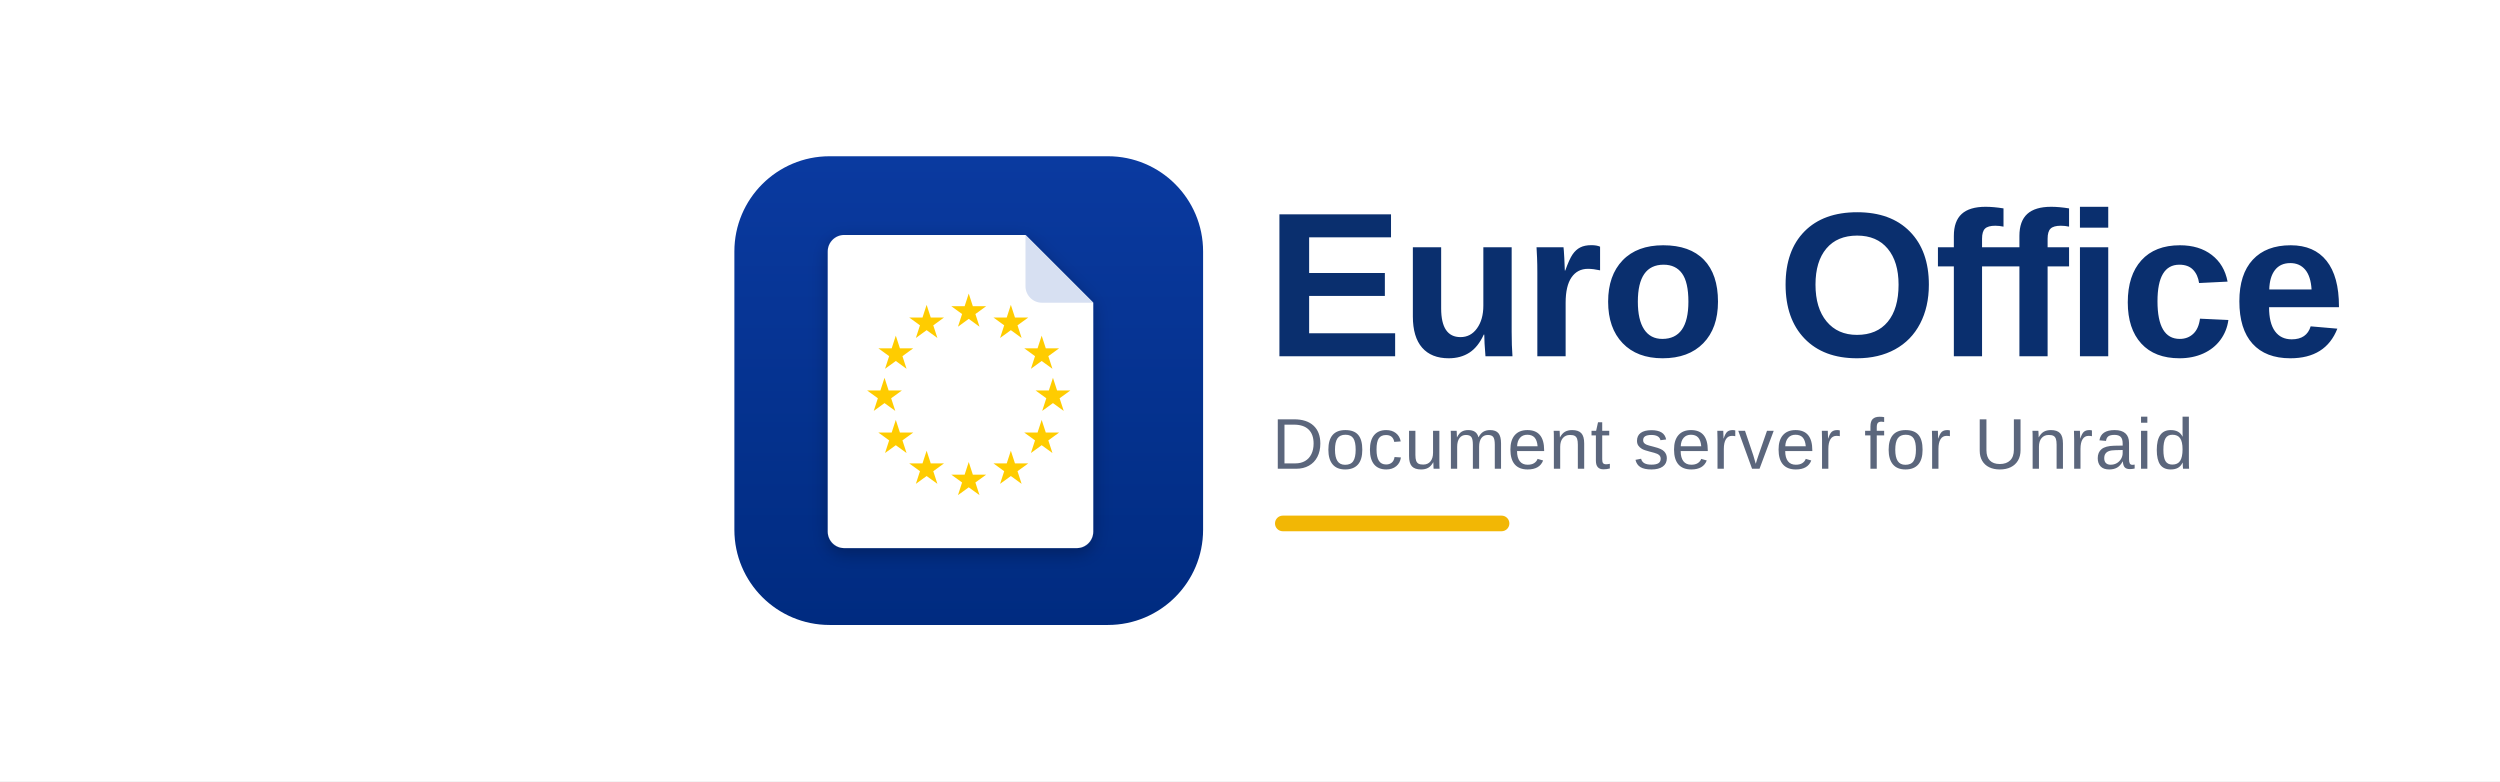
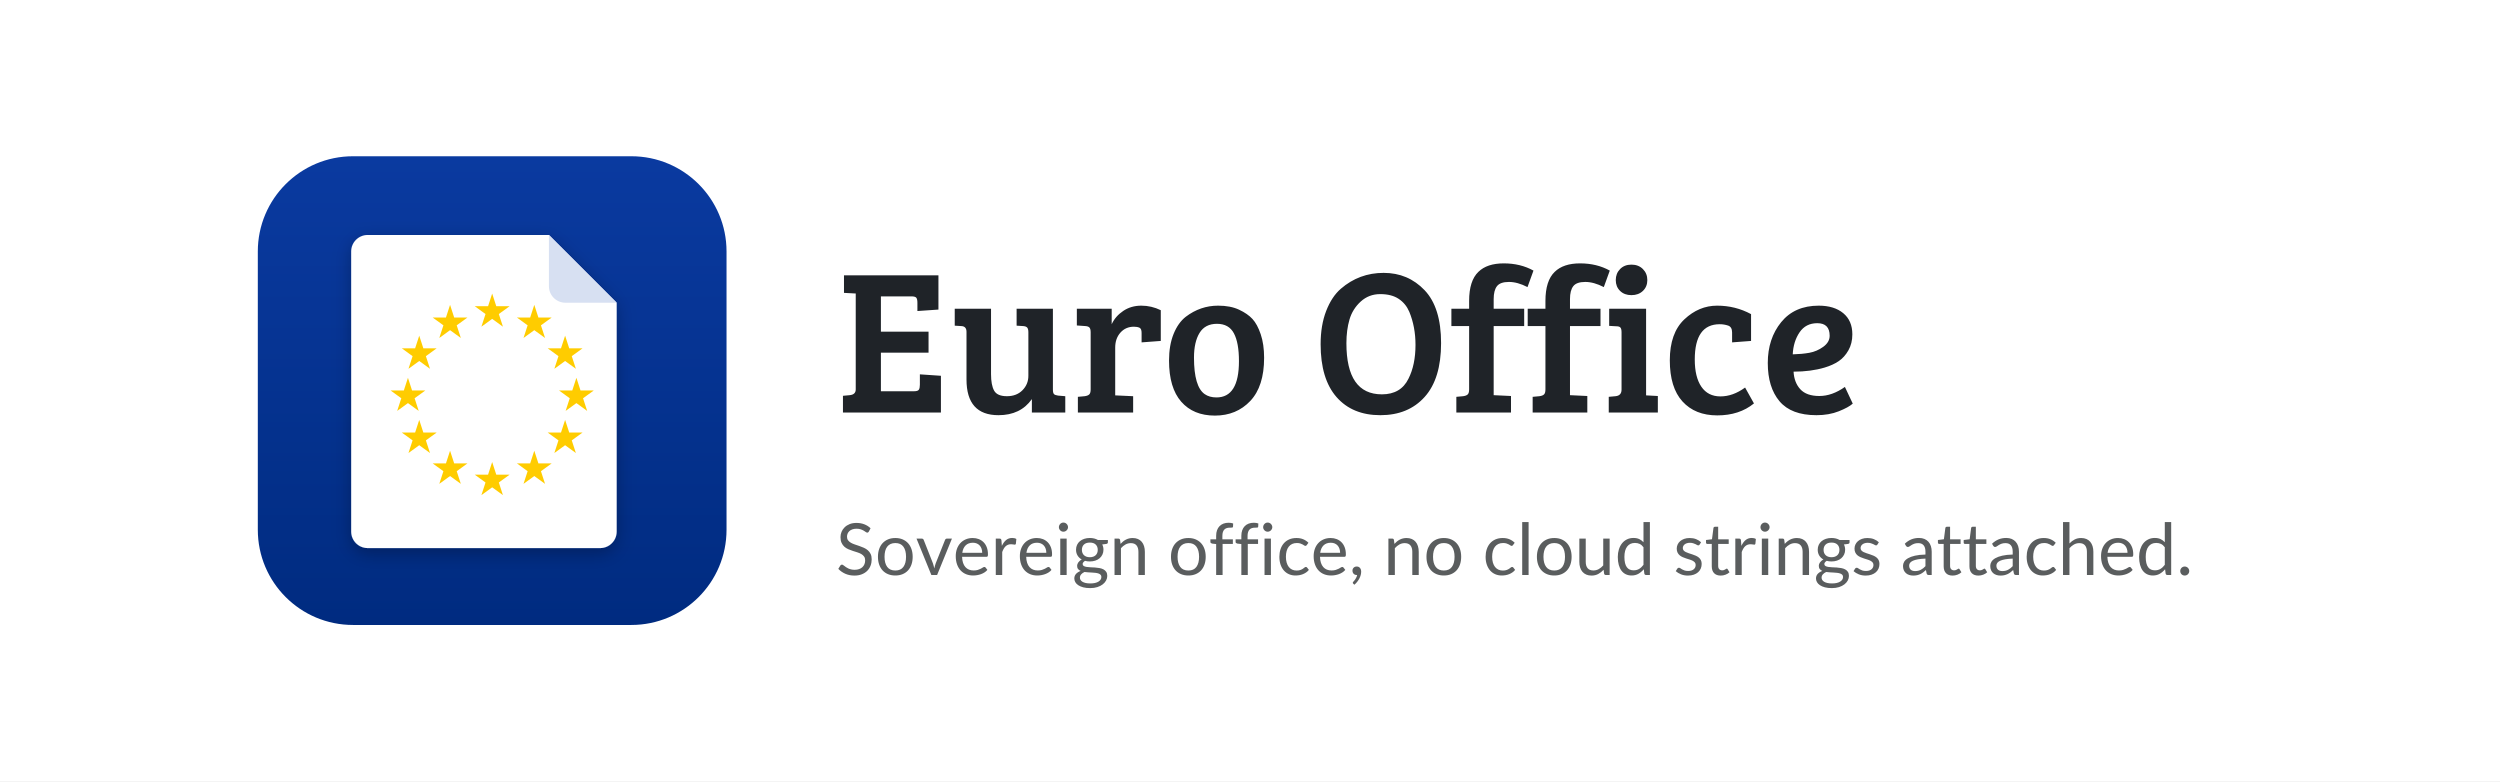
- <svg xmlns="http://www.w3.org/2000/svg" width="1600" height="500" viewBox="0 0 1600 500" role="img" aria-label="Euro Office for Unraid">
-   <defs>
-     <linearGradient id="tile2" x1="0" y1="0" x2="0" y2="1">
-       <stop offset="0" stop-color="#0a3aa0" />
-       <stop offset="1" stop-color="#002b80" />
-     </linearGradient>
-     <filter id="sh2" x="-20%" y="-20%" width="140%" height="140%">
-       <feDropShadow dx="0" dy="6" stdDeviation="10" flood-color="#000000" flood-opacity="0.28" />
-     </filter>
-   </defs>
+ <svg xmlns="http://www.w3.org/2000/svg" viewBox="0 0 1600 500" width="1600" height="500" role="img" aria-label="Euro Office">
  <rect width="1600" height="500" fill="#ffffff" />
-   <g transform="translate(470,100) scale(0.5859)">
-     <rect x="0" y="0" width="512" height="512" rx="104" fill="url(#tile2)" />
-     <g filter="url(#sh2)">
+   <g transform="translate(165,100) scale(0.5859)">
+     <defs>
+       <linearGradient id="euro-office-tile" x1="0" y1="0" x2="0" y2="1">
+         <stop offset="0" stop-color="#0a3aa0" />
+         <stop offset="1" stop-color="#002b80" />
+       </linearGradient>
+       <filter id="euro-office-sh" x="-20%" y="-20%" width="140%" height="140%">
+         <feDropShadow dx="0" dy="6" stdDeviation="10" flood-color="#000000" flood-opacity="0.28" />
+       </filter>
+     </defs>
+     <rect x="0" y="0" width="512" height="512" rx="104" fill="url(#euro-office-tile)" />
+     <g filter="url(#euro-office-sh)">
      <path d="M120 86 h198 l74 74 v250 a18 18 0 0 1 -18 18 H120 a18 18 0 0 1 -18 -18 V104 a18 18 0 0 1 18 -18 z" fill="#ffffff" />
      <path d="M318 86 l74 74 h-56 a18 18 0 0 1 -18 -18 z" fill="#d7e0f2" />
    </g>
    <g>
      <path d="M256.00,150.00L260.49,163.82L275.02,163.82L263.27,172.36L267.76,186.18L256.00,177.64L244.24,186.18L248.73,172.36L236.98,163.82L251.51,163.82Z" fill="#FFCC00" />
      <path d="M302.00,162.33L306.49,176.14L321.02,176.15L309.27,184.69L313.76,198.51L302.00,189.97L290.24,198.51L294.73,184.69L282.98,176.15L297.51,176.14Z" fill="#FFCC00" />
      <path d="M335.67,196.00L340.17,209.82L354.70,209.82L342.94,218.36L347.43,232.18L335.67,223.64L323.92,232.18L328.41,218.36L316.65,209.82L331.18,209.82Z" fill="#FFCC00" />
      <path d="M348.00,242.00L352.49,255.82L367.02,255.82L355.27,264.36L359.76,278.18L348.00,269.64L336.24,278.18L340.73,264.36L328.98,255.82L343.51,255.82Z" fill="#FFCC00" />
      <path d="M335.67,288.00L340.17,301.82L354.70,301.82L342.94,310.36L347.43,324.18L335.67,315.64L323.92,324.18L328.41,310.36L316.65,301.82L331.18,301.82Z" fill="#FFCC00" />
      <path d="M302.00,321.67L306.49,335.49L321.02,335.49L309.27,344.04L313.76,357.85L302.00,349.31L290.24,357.85L294.73,344.04L282.98,335.49L297.51,335.49Z" fill="#FFCC00" />
      <path d="M256.00,334.00L260.49,347.82L275.02,347.82L263.27,356.36L267.76,370.18L256.00,361.64L244.24,370.18L248.73,356.36L236.98,347.82L251.51,347.82Z" fill="#FFCC00" />
      <path d="M210.00,321.67L214.49,335.49L229.02,335.49L217.27,344.04L221.76,357.85L210.00,349.31L198.24,357.85L202.73,344.04L190.98,335.49L205.51,335.49Z" fill="#FFCC00" />
      <path d="M176.33,288.00L180.82,301.82L195.35,301.82L183.59,310.36L188.08,324.18L176.33,315.64L164.57,324.18L169.06,310.36L157.30,301.82L171.83,301.82Z" fill="#FFCC00" />
      <path d="M164.00,242.00L168.49,255.82L183.02,255.82L171.27,264.36L175.76,278.18L164.00,269.64L152.24,278.18L156.73,264.36L144.98,255.82L159.51,255.82Z" fill="#FFCC00" />
      <path d="M176.33,196.00L180.82,209.82L195.35,209.82L183.59,218.36L188.08,232.18L176.33,223.64L164.57,232.18L169.06,218.36L157.30,209.82L171.83,209.82Z" fill="#FFCC00" />
      <path d="M210.00,162.33L214.49,176.14L229.02,176.15L217.27,184.69L221.76,198.51L210.00,189.97L198.24,198.51L202.73,184.69L190.98,176.15L205.51,176.14Z" fill="#FFCC00" />
    </g>
  </g>
-   <text x="810" y="228" font-family="Arial, Helvetica, sans-serif" font-size="132" font-weight="800" fill="#0a2f6e" letter-spacing="-2">Euro Office</text>
-   <text x="814" y="300" font-family="Arial, Helvetica, sans-serif" font-size="46" font-weight="500" fill="#5b667c" letter-spacing="1">Document server for Unraid</text>
-   <rect x="816" y="330" width="150" height="10" rx="5" fill="#f2b705" />
+   <path d="M602.19 240.50L602.19 264L539.49 264L539.49 253.31L543.84 252.91Q547.67 252.52 547.67 249.22L547.67 187.84L540.15 187.44L540.15 176.22L600.60 176.22L600.60 198.13L587.14 199.06L587.14 193.78Q587.14 191.53 586.48 190.61Q585.82 189.68 583.31 189.68L563.78 189.68L563.78 212.26L594.27 212.26L594.27 225.72L563.78 225.72L563.78 250.40L585.03 250.40Q587.40 250.40 588.06 249.41Q588.72 248.42 588.72 246.18L588.72 239.58L602.19 240.50M677.16 253.18L681.78 253.57L681.78 264L660.40 264L660.40 255.42Q653.14 265.72 639.02 265.72Q618.56 265.72 618.56 242.88L618.56 212.39Q618.56 208.82 615.26 208.69L611.03 208.43L611.03 197.60L634.26 197.60L634.26 239.45Q634.26 246.44 636.24 250.01Q638.22 253.57 644.43 253.57Q650.63 253.57 654.39 249.74Q658.16 245.92 658.16 240.50L658.16 212.65Q658.16 210.54 657.43 209.68Q656.70 208.82 654.86 208.69L650.63 208.43L650.63 197.60L673.86 197.60L673.86 249.35Q673.86 251.46 674.52 252.19Q675.18 252.91 677.16 253.18M698.02 249.22L698.02 212.65Q698.02 210.54 697.29 209.68Q696.57 208.82 694.72 208.69L689.18 208.30L689.18 197.60L711.48 197.60L711.48 207.50Q713.86 202.36 718.88 198.99Q723.89 195.62 730.43 195.62Q736.96 195.62 742.90 198.53L742.90 218.20L730.62 219.12L730.62 213.05Q730.62 210.41 729.30 209.75Q727.85 209.09 725.74 209.09Q720.46 209.09 717.09 212.85Q713.73 216.61 713.73 222.42L713.73 253.04L725.21 253.57L725.21 264L689.84 264L689.84 253.97L694.19 253.57Q696.17 253.31 697.10 252.45Q698.02 251.59 698.02 249.22M778.54 254.36Q792.93 254.36 792.93 231.13Q792.93 219.38 789.69 213.31Q786.46 207.24 778.87 207.24Q771.28 207.24 767.72 213.05Q764.15 218.86 764.15 228.89Q764.15 247.50 771.02 252.25Q774.05 254.36 778.54 254.36M748.18 230.74Q748.18 220.97 751.08 213.77Q753.99 206.58 758.87 202.75Q768.24 195.62 779.60 195.62Q787.52 195.62 792.99 198.20Q798.47 200.77 801.57 204.14Q804.68 207.50 806.85 213.91Q809.03 220.31 809.03 229.02Q809.03 247.24 800.19 256.61Q791.34 265.98 777.55 265.98Q763.76 265.98 755.97 257.07Q748.18 248.16 748.18 230.74M885.53 174.64Q901.17 174.64 911.73 185.72Q922.29 196.81 922.29 219.58Q922.29 242.35 911.79 254.03Q901.30 265.72 883.41 265.72Q865.53 265.72 855.36 254.10Q845.20 242.48 845.20 220.31Q845.20 208.16 848.76 198.99Q852.33 189.82 858.14 184.80Q869.88 174.64 885.53 174.64M861.70 219.65Q861.70 252.38 884.40 252.38Q896.55 252.38 901.43 242.35Q905.92 233.51 905.92 220.70Q905.92 209.22 901.96 199.58Q899.72 194.30 895.16 191.27Q890.61 188.23 883.35 188.23Q876.09 188.23 870.87 192.98Q865.66 197.74 863.68 204.47Q861.70 211.20 861.70 219.65M940.24 249.22L940.24 208.69L928.89 208.69L928.89 197.60L940.24 197.60L940.24 192.59Q940.24 179.65 946.18 173.98Q951.72 168.56 962.42 168.56Q973.11 168.56 981.42 173.18L977.60 183.74Q971.26 180.44 965.72 180.44Q960.17 180.44 958.06 183.15Q955.95 185.86 955.95 191.40L955.95 197.60L975.48 197.60L975.48 208.69L955.95 208.69L955.95 252.91L967.04 253.44L967.04 264L932.06 264L932.06 253.97L936.41 253.57Q938.39 253.31 939.32 252.45Q940.24 251.59 940.24 249.22M989.08 249.22L989.08 208.69L977.73 208.69L977.73 197.60L989.08 197.60L989.08 192.59Q989.08 179.65 995.02 173.98Q1000.56 168.56 1011.26 168.56Q1021.95 168.56 1030.26 173.18L1026.44 183.74Q1020.10 180.44 1014.56 180.44Q1009.01 180.44 1006.90 183.15Q1004.79 185.86 1004.79 191.40L1004.79 197.60L1024.32 197.60L1024.32 208.69L1004.79 208.69L1004.79 252.91L1015.88 253.44L1015.88 264L980.90 264L980.90 253.97L985.25 253.57Q987.23 253.31 988.16 252.45Q989.08 251.59 989.08 249.22M1029.87 197.60L1053.50 197.60L1053.50 253.04L1061.02 253.44L1061.02 264L1029.60 264L1029.60 253.97L1033.96 253.57Q1037.79 253.18 1037.79 249.35L1037.79 212.65Q1037.79 210.41 1037.06 209.62Q1036.34 208.82 1034.49 208.82L1029.87 208.56L1029.87 197.60M1036.86 186.19Q1034.09 183.48 1034.09 179.26Q1034.09 175.03 1036.86 172.19Q1039.64 169.36 1044.12 169.36Q1048.61 169.36 1051.45 172.19Q1054.29 175.03 1054.29 179.26Q1054.29 183.48 1051.45 186.19Q1048.61 188.89 1044.12 188.89Q1039.64 188.89 1036.86 186.19M1084.65 230.08Q1084.65 241.30 1088.87 247.50Q1093.10 253.70 1101.08 253.70Q1109.07 253.70 1116.86 248.03L1122.53 258.19Q1113.16 265.85 1099.04 265.85Q1084.91 265.85 1076.79 256.94Q1068.68 248.03 1068.68 230.60Q1068.68 213.18 1077.98 204.40Q1087.29 195.62 1098.97 195.62Q1110.65 195.62 1120.68 201.04L1120.68 218.20L1108.54 219.12L1108.54 212.78Q1108.54 209.22 1105.97 208.36Q1103.39 207.50 1100.62 207.50Q1084.65 207.50 1084.65 230.08M1163.98 195.62Q1173.88 195.62 1179.69 200.44Q1185.50 205.26 1185.50 213.97Q1185.50 219.78 1182.99 224.20Q1180.48 228.62 1176.78 231.13Q1173.09 233.64 1167.81 235.22Q1158.96 237.86 1147.88 237.86Q1148.27 244.86 1152.23 249.15Q1156.19 253.44 1164.38 253.44Q1172.56 253.44 1180.74 247.63L1185.76 258.32Q1183.12 260.70 1176.85 263.21Q1170.58 265.72 1162.53 265.72Q1146.42 265.72 1138.90 256.81Q1131.38 247.90 1131.38 232.32Q1131.38 216.74 1139.96 206.18Q1148.54 195.62 1163.98 195.62M1157.97 225.79Q1162.79 224.93 1166.88 221.96Q1170.98 218.99 1170.98 214.90Q1170.98 206.84 1163.06 206.84Q1155.66 206.84 1151.70 212.72Q1147.74 218.59 1147.35 226.78Q1153.16 226.64 1157.97 225.79" fill="#1f2328" />
+   <path d="M557.15 338.08L556.07 340.19Q555.86 340.54 555.62 340.71Q555.38 340.88 555.03 340.88Q554.64 340.88 554.11 340.49Q553.58 340.10 552.79 339.63Q552 339.16 550.88 338.77Q549.77 338.38 548.18 338.38Q546.68 338.38 545.55 338.78Q544.41 339.18 543.64 339.87Q542.87 340.56 542.48 341.49Q542.08 342.42 542.08 343.50Q542.08 344.88 542.76 345.79Q543.44 346.70 544.56 347.35Q545.67 347.99 547.09 348.46Q548.50 348.93 549.98 349.44Q551.47 349.94 552.88 350.58Q554.30 351.21 555.41 352.18Q556.53 353.14 557.21 354.55Q557.88 355.95 557.88 358Q557.88 360.16 557.15 362.05Q556.41 363.95 555 365.36Q553.58 366.76 551.53 367.56Q549.47 368.37 546.85 368.37Q543.63 368.37 541 367.21Q538.38 366.05 536.52 364.07L537.81 361.95Q537.99 361.70 538.25 361.53Q538.52 361.35 538.84 361.35Q539.14 361.35 539.52 361.59Q539.90 361.84 540.38 362.20Q540.87 362.57 541.49 363.01Q542.11 363.45 542.90 363.81Q543.69 364.18 544.71 364.42Q545.72 364.67 546.98 364.67Q548.57 364.67 549.81 364.23Q551.05 363.79 551.92 363Q552.78 362.20 553.24 361.10Q553.70 360 553.70 358.64Q553.70 357.14 553.02 356.19Q552.34 355.24 551.24 354.59Q550.13 353.95 548.71 353.50Q547.28 353.05 545.81 352.58Q544.34 352.11 542.91 351.49Q541.49 350.87 540.38 349.88Q539.28 348.89 538.60 347.40Q537.92 345.92 537.92 343.74Q537.92 341.99 538.60 340.35Q539.28 338.72 540.58 337.46Q541.88 336.19 543.77 335.43Q545.67 334.67 548.13 334.67Q550.89 334.67 553.16 335.55Q555.42 336.42 557.15 338.08M573.02 344.33Q575.57 344.33 577.62 345.18Q579.67 346.04 581.12 347.60Q582.56 349.16 583.33 351.38Q584.11 353.60 584.11 356.34Q584.11 359.10 583.33 361.31Q582.56 363.51 581.12 365.08Q579.67 366.64 577.62 367.48Q575.57 368.32 573.02 368.32Q570.44 368.32 568.38 367.48Q566.33 366.64 564.88 365.08Q563.43 363.51 562.66 361.31Q561.89 359.10 561.89 356.34Q561.89 353.60 562.66 351.38Q563.43 349.16 564.88 347.60Q566.33 346.04 568.38 345.18Q570.44 344.33 573.02 344.33M573.02 365.13Q576.47 365.13 578.17 362.81Q579.87 360.50 579.87 356.36Q579.87 352.20 578.17 349.88Q576.47 347.55 573.02 347.55Q571.27 347.55 569.97 348.15Q568.67 348.75 567.81 349.88Q566.95 351 566.52 352.65Q566.10 354.29 566.10 356.36Q566.10 360.50 567.81 362.81Q569.52 365.13 573.02 365.13M606.05 344.70L609.24 344.70L599.75 368L596.07 368L586.57 344.70L589.90 344.70Q590.41 344.70 590.73 344.95Q591.05 345.21 591.17 345.55L597.08 360.55Q597.35 361.40 597.56 362.20Q597.77 363.01 597.95 363.81Q598.13 363.01 598.34 362.20Q598.55 361.40 598.85 360.55L604.83 345.55Q604.97 345.18 605.29 344.94Q605.61 344.70 606.05 344.70M615.87 353.81L628.61 353.81Q628.61 352.38 628.21 351.20Q627.81 350.01 627.03 349.15Q626.26 348.29 625.16 347.82Q624.06 347.35 622.65 347.35Q619.71 347.35 618 349.06Q616.28 350.77 615.87 353.81M630.77 363.24L631.92 364.73Q631.16 365.65 630.11 366.33Q629.05 367.01 627.84 367.45Q626.63 367.88 625.34 368.10Q624.06 368.32 622.79 368.32Q620.38 368.32 618.34 367.51Q616.31 366.69 614.82 365.11Q613.34 363.54 612.51 361.21Q611.68 358.89 611.68 355.88Q611.68 353.44 612.43 351.32Q613.18 349.21 614.58 347.66Q615.98 346.10 618.01 345.22Q620.03 344.33 622.56 344.33Q624.65 344.33 626.44 345.03Q628.22 345.74 629.52 347.06Q630.82 348.38 631.55 350.32Q632.29 352.27 632.29 354.75Q632.29 355.72 632.08 356.04Q631.88 356.36 631.30 356.36L615.73 356.36Q615.80 358.57 616.34 360.20Q616.88 361.84 617.85 362.93Q618.81 364.02 620.15 364.56Q621.48 365.10 623.14 365.10Q624.68 365.10 625.79 364.75Q626.91 364.39 627.71 363.98Q628.52 363.56 629.06 363.20Q629.60 362.85 629.99 362.85Q630.50 362.85 630.77 363.24M640.92 345.83L641.19 349.37Q642.30 346.98 643.91 345.63Q645.51 344.29 647.84 344.29Q648.57 344.29 649.25 344.45Q649.93 344.61 650.46 344.95L650.16 348.01Q650.02 348.59 649.47 348.59Q649.15 348.59 648.53 348.45Q647.91 348.31 647.13 348.31Q646.02 348.31 645.16 348.63Q644.30 348.96 643.62 349.59Q642.94 350.22 642.40 351.15Q641.86 352.08 641.42 353.28L641.42 368L637.30 368L637.30 344.70L639.65 344.70Q640.32 344.70 640.57 344.95Q640.82 345.21 640.92 345.83M656.90 353.81L669.64 353.81Q669.64 352.38 669.24 351.20Q668.84 350.01 668.07 349.15Q667.30 348.29 666.19 347.82Q665.09 347.35 663.69 347.35Q660.74 347.35 659.03 349.06Q657.31 350.77 656.90 353.81M671.80 363.24L672.95 364.73Q672.20 365.65 671.14 366.33Q670.08 367.01 668.87 367.45Q667.66 367.88 666.38 368.10Q665.09 368.32 663.82 368.32Q661.41 368.32 659.37 367.51Q657.34 366.69 655.85 365.11Q654.37 363.54 653.54 361.21Q652.71 358.89 652.71 355.88Q652.71 353.44 653.46 351.32Q654.21 349.21 655.61 347.66Q657.02 346.10 659.04 345.22Q661.06 344.33 663.59 344.33Q665.69 344.33 667.47 345.03Q669.25 345.74 670.55 347.06Q671.85 348.38 672.59 350.32Q673.32 352.27 673.32 354.75Q673.32 355.72 673.12 356.04Q672.91 356.36 672.33 356.36L656.76 356.36Q656.83 358.57 657.37 360.20Q657.91 361.84 658.88 362.93Q659.84 364.02 661.18 364.56Q662.51 365.10 664.17 365.10Q665.71 365.10 666.82 364.75Q667.94 364.39 668.75 363.98Q669.55 363.56 670.09 363.20Q670.63 362.85 671.02 362.85Q671.53 362.85 671.80 363.24M678.57 344.70L682.66 344.70L682.66 368L678.57 368L678.57 344.70M683.53 337.39Q683.53 337.99 683.29 338.50Q683.05 339.02 682.65 339.42Q682.25 339.82 681.71 340.06Q681.17 340.29 680.57 340.29Q679.97 340.29 679.45 340.06Q678.93 339.82 678.54 339.42Q678.15 339.02 677.92 338.50Q677.69 337.99 677.69 337.39Q677.69 336.79 677.92 336.25Q678.15 335.71 678.54 335.31Q678.93 334.90 679.45 334.67Q679.97 334.44 680.57 334.44Q681.17 334.44 681.71 334.67Q682.25 334.90 682.65 335.31Q683.05 335.71 683.29 336.25Q683.53 336.79 683.53 337.39M697.50 356.62Q698.74 356.62 699.68 356.27Q700.62 355.93 701.27 355.30Q701.91 354.68 702.23 353.82Q702.56 352.96 702.56 351.92Q702.56 349.78 701.26 348.52Q699.96 347.25 697.50 347.25Q695.01 347.25 693.71 348.52Q692.41 349.78 692.41 351.92Q692.41 352.96 692.75 353.82Q693.08 354.68 693.72 355.30Q694.37 355.93 695.31 356.27Q696.25 356.62 697.50 356.62M704.88 369.26Q704.88 368.41 704.39 367.88Q703.91 367.36 703.10 367.06Q702.28 366.76 701.20 366.63Q700.12 366.50 698.91 366.44Q697.70 366.37 696.46 366.30Q695.22 366.23 694.07 366.07Q692.78 366.67 691.96 367.57Q691.15 368.48 691.15 369.70Q691.15 370.48 691.55 371.16Q691.95 371.84 692.78 372.34Q693.61 372.83 694.86 373.12Q696.12 373.40 697.82 373.40Q699.47 373.40 700.78 373.11Q702.10 372.81 703 372.25Q703.91 371.70 704.39 370.94Q704.88 370.19 704.88 369.26M702.72 345.62L709.04 345.62L709.04 347.14Q709.04 347.90 708.08 348.11L705.43 348.45Q706.21 349.97 706.21 351.81Q706.21 353.51 705.56 354.90Q704.90 356.29 703.75 357.28Q702.60 358.27 700.99 358.80Q699.38 359.33 697.50 359.33Q695.86 359.33 694.41 358.94Q693.68 359.40 693.29 359.92Q692.89 360.43 692.89 360.96Q692.89 361.79 693.57 362.22Q694.25 362.64 695.36 362.82Q696.46 363.01 697.87 363.06Q699.29 363.10 700.77 363.20Q702.26 363.31 703.67 363.56Q705.09 363.81 706.19 364.39Q707.29 364.96 707.97 365.98Q708.65 366.99 708.65 368.60Q708.65 370.09 707.90 371.50Q707.16 372.90 705.75 373.99Q704.35 375.08 702.31 375.74Q700.28 376.39 697.73 376.39Q695.17 376.39 693.26 375.89Q691.35 375.38 690.09 374.53Q688.82 373.68 688.19 372.57Q687.56 371.45 687.56 370.23Q687.56 368.51 688.64 367.31Q689.72 366.11 691.61 365.40Q690.57 364.94 689.96 364.17Q689.35 363.40 689.35 362.09Q689.35 361.58 689.54 361.04Q689.72 360.50 690.10 359.96Q690.48 359.42 691.03 358.94Q691.58 358.45 692.32 358.09Q690.60 357.12 689.63 355.52Q688.66 353.92 688.66 351.81Q688.66 350.11 689.32 348.71Q689.97 347.32 691.15 346.35Q692.32 345.37 693.94 344.84Q695.56 344.31 697.50 344.31Q699.01 344.31 700.32 344.64Q701.63 344.98 702.72 345.62M716.84 345.55L717.16 348.08Q717.92 347.23 718.77 346.54Q719.62 345.85 720.58 345.36Q721.53 344.86 722.60 344.60Q723.67 344.33 724.91 344.33Q726.82 344.33 728.28 344.97Q729.74 345.60 730.72 346.76Q731.70 347.92 732.20 349.55Q732.71 351.19 732.71 353.17L732.71 368L728.59 368L728.59 353.17Q728.59 350.52 727.38 349.06Q726.18 347.60 723.72 347.60Q721.90 347.60 720.32 348.47Q718.75 349.35 717.41 350.84L717.41 368L713.30 368L713.30 344.70L715.76 344.70Q716.63 344.70 716.84 345.55M760.56 344.33Q763.11 344.33 765.16 345.18Q767.21 346.04 768.66 347.60Q770.11 349.16 770.88 351.38Q771.65 353.60 771.65 356.34Q771.65 359.10 770.88 361.31Q770.11 363.51 768.66 365.08Q767.21 366.64 765.16 367.48Q763.11 368.32 760.56 368.32Q757.98 368.32 755.93 367.48Q753.87 366.64 752.42 365.08Q750.97 363.51 750.20 361.31Q749.43 359.10 749.43 356.34Q749.43 353.60 750.20 351.38Q750.97 349.16 752.42 347.60Q753.87 346.04 755.93 345.18Q757.98 344.33 760.56 344.33M760.56 365.13Q764.01 365.13 765.71 362.81Q767.41 360.50 767.41 356.36Q767.41 352.20 765.71 349.88Q764.01 347.55 760.56 347.55Q758.81 347.55 757.51 348.15Q756.21 348.75 755.35 349.88Q754.49 351 754.06 352.65Q753.64 354.29 753.64 356.36Q753.64 360.50 755.35 362.81Q757.06 365.13 760.56 365.13M782.46 368L778.34 368L778.34 348.20L775.76 347.90Q775.28 347.78 774.97 347.54Q774.66 347.30 774.66 346.84L774.66 345.16L778.34 345.16L778.34 342.91Q778.34 340.91 778.90 339.35Q779.47 337.80 780.51 336.73Q781.56 335.66 783.03 335.11Q784.50 334.56 786.34 334.56Q787.91 334.56 789.22 335.02L789.13 337.06Q789.08 337.62 788.52 337.66Q787.95 337.71 787.01 337.71Q785.95 337.71 785.09 337.99Q784.23 338.26 783.61 338.88Q782.99 339.50 782.65 340.51Q782.32 341.53 782.32 343.02L782.32 345.16L789.03 345.16L789.03 348.13L782.46 348.13L782.46 368M798.58 368L794.46 368L794.46 348.20L791.89 347.90Q791.40 347.78 791.09 347.54Q790.78 347.30 790.78 346.84L790.78 345.16L794.46 345.16L794.46 342.91Q794.46 340.91 795.03 339.35Q795.59 337.80 796.64 336.73Q797.68 335.66 799.15 335.11Q800.63 334.56 802.47 334.56Q804.03 334.56 805.34 335.02L805.25 337.06Q805.20 337.62 804.64 337.66Q804.08 337.71 803.13 337.71Q802.08 337.71 801.21 337.99Q800.35 338.26 799.73 338.88Q799.11 339.50 798.78 340.51Q798.44 341.53 798.44 343.02L798.44 345.16L805.16 345.16L805.16 348.13L798.58 348.13L798.58 368M809.30 344.70L813.39 344.70L813.39 368L809.30 368L809.30 344.70M814.27 337.39Q814.27 337.99 814.02 338.50Q813.78 339.02 813.38 339.42Q812.98 339.82 812.44 340.06Q811.90 340.29 811.30 340.29Q810.70 340.29 810.18 340.06Q809.67 339.82 809.28 339.42Q808.88 339.02 808.65 338.50Q808.42 337.99 808.42 337.39Q808.42 336.79 808.65 336.25Q808.88 335.71 809.28 335.31Q809.67 334.90 810.18 334.67Q810.70 334.44 811.30 334.44Q811.90 334.44 812.44 334.67Q812.98 334.90 813.38 335.31Q813.78 335.71 814.02 336.25Q814.27 336.79 814.27 337.39M837.40 347.37L836.32 348.84Q836.14 349.09 835.96 349.23Q835.77 349.37 835.45 349.37Q835.10 349.37 834.69 349.08Q834.28 348.80 833.67 348.45Q833.06 348.11 832.17 347.82Q831.29 347.53 830 347.53Q828.27 347.53 826.96 348.14Q825.65 348.75 824.77 349.90Q823.88 351.05 823.43 352.68Q822.98 354.31 822.98 356.34Q822.98 358.45 823.47 360.10Q823.95 361.74 824.83 362.86Q825.72 363.98 826.97 364.56Q828.23 365.15 829.79 365.15Q831.29 365.15 832.25 364.79Q833.22 364.44 833.85 364Q834.48 363.56 834.91 363.20Q835.33 362.85 835.75 362.85Q836.25 362.85 836.53 363.24L837.68 364.73Q836.92 365.68 835.96 366.34Q834.99 367.01 833.87 367.46Q832.76 367.91 831.54 368.12Q830.32 368.32 829.06 368.32Q826.87 368.32 825 367.52Q823.12 366.71 821.74 365.18Q820.36 363.65 819.58 361.42Q818.80 359.19 818.80 356.34Q818.80 353.74 819.52 351.53Q820.25 349.32 821.64 347.73Q823.03 346.13 825.06 345.23Q827.10 344.33 829.75 344.33Q832.21 344.33 834.08 345.13Q835.96 345.92 837.40 347.37M844.93 353.81L857.67 353.81Q857.67 352.38 857.26 351.20Q856.86 350.01 856.09 349.15Q855.32 348.29 854.22 347.82Q853.11 347.35 851.71 347.35Q848.77 347.35 847.05 349.06Q845.34 350.77 844.93 353.81M859.83 363.24L860.98 364.73Q860.22 365.65 859.16 366.33Q858.10 367.01 856.90 367.45Q855.69 367.88 854.40 368.10Q853.11 368.32 851.85 368.32Q849.43 368.32 847.40 367.51Q845.36 366.69 843.88 365.11Q842.40 363.54 841.57 361.21Q840.74 358.89 840.74 355.88Q840.74 353.44 841.49 351.32Q842.23 349.21 843.64 347.66Q845.04 346.10 847.06 345.22Q849.09 344.33 851.62 344.33Q853.71 344.33 855.49 345.03Q857.28 345.74 858.58 347.06Q859.88 348.38 860.61 350.32Q861.35 352.27 861.35 354.75Q861.35 355.72 861.14 356.04Q860.93 356.36 860.36 356.36L844.79 356.36Q844.86 358.57 845.40 360.20Q845.94 361.84 846.90 362.93Q847.87 364.02 849.20 364.56Q850.54 365.10 852.19 365.10Q853.73 365.10 854.85 364.75Q855.97 364.39 856.77 363.98Q857.58 363.56 858.12 363.20Q858.66 362.85 859.05 362.85Q859.55 362.85 859.83 363.24M866.80 374.23L866.11 373.57Q865.92 373.40 865.86 373.27Q865.79 373.13 865.79 372.92Q865.79 372.76 865.89 372.60Q865.99 372.44 866.13 372.30Q866.36 372.05 866.72 371.63Q867.07 371.22 867.44 370.66Q867.81 370.09 868.12 369.41Q868.43 368.74 868.57 367.98Q868.50 368 868.42 368Q868.34 368 868.27 368Q867.07 368 866.33 367.21Q865.58 366.41 865.58 365.17Q865.58 364.09 866.33 363.33Q867.07 362.57 868.32 362.57Q869.01 362.57 869.54 362.82Q870.06 363.08 870.42 363.53Q870.78 363.98 870.96 364.56Q871.15 365.15 871.15 365.84Q871.15 366.87 870.86 367.99Q870.57 369.10 870.01 370.20Q869.44 371.29 868.64 372.32Q867.83 373.36 866.80 374.23M892.12 345.55L892.44 348.08Q893.20 347.23 894.05 346.54Q894.90 345.85 895.86 345.36Q896.81 344.86 897.88 344.60Q898.95 344.33 900.19 344.33Q902.10 344.33 903.56 344.97Q905.02 345.60 906 346.76Q906.98 347.92 907.49 349.55Q907.99 351.19 907.99 353.17L907.99 368L903.87 368L903.87 353.17Q903.87 350.52 902.67 349.06Q901.46 347.60 899 347.60Q897.18 347.60 895.61 348.47Q894.03 349.35 892.70 350.84L892.70 368L888.58 368L888.58 344.70L891.04 344.70Q891.91 344.70 892.12 345.55M924.07 344.33Q926.62 344.33 928.67 345.18Q930.72 346.04 932.16 347.60Q933.61 349.16 934.38 351.38Q935.15 353.60 935.15 356.34Q935.15 359.10 934.38 361.31Q933.61 363.51 932.16 365.08Q930.72 366.64 928.67 367.48Q926.62 368.32 924.07 368.32Q921.49 368.32 919.43 367.48Q917.38 366.64 915.93 365.08Q914.48 363.51 913.71 361.31Q912.94 359.10 912.94 356.34Q912.94 353.60 913.71 351.38Q914.48 349.16 915.93 347.60Q917.38 346.04 919.43 345.18Q921.49 344.33 924.07 344.33M924.07 365.13Q927.52 365.13 929.22 362.81Q930.92 360.50 930.92 356.36Q930.92 352.20 929.22 349.88Q927.52 347.55 924.07 347.55Q922.32 347.55 921.02 348.15Q919.72 348.75 918.86 349.88Q918 351 917.57 352.65Q917.14 354.29 917.14 356.36Q917.14 360.50 918.86 362.81Q920.57 365.13 924.07 365.13M969.40 347.37L968.32 348.84Q968.14 349.09 967.95 349.23Q967.77 349.37 967.45 349.37Q967.10 349.37 966.69 349.08Q966.27 348.80 965.66 348.45Q965.05 348.11 964.17 347.82Q963.28 347.53 962 347.53Q960.27 347.53 958.96 348.14Q957.65 348.75 956.76 349.90Q955.88 351.05 955.43 352.68Q954.98 354.31 954.98 356.34Q954.98 358.45 955.46 360.10Q955.95 361.74 956.83 362.86Q957.72 363.98 958.97 364.56Q960.22 365.15 961.79 365.15Q963.28 365.15 964.25 364.79Q965.21 364.44 965.85 364Q966.48 363.56 966.91 363.20Q967.33 362.85 967.75 362.85Q968.25 362.85 968.53 363.24L969.68 364.73Q968.92 365.68 967.95 366.34Q966.99 367.01 965.87 367.46Q964.75 367.91 963.54 368.12Q962.32 368.32 961.05 368.32Q958.87 368.32 956.99 367.52Q955.12 366.71 953.74 365.18Q952.36 363.65 951.58 361.42Q950.79 359.19 950.79 356.34Q950.79 353.74 951.52 351.53Q952.24 349.32 953.63 347.73Q955.03 346.13 957.06 345.23Q959.10 344.33 961.74 344.33Q964.20 344.33 966.08 345.13Q967.95 345.92 969.40 347.37M974.21 334.12L978.30 334.12L978.30 368L974.21 368L974.21 334.12M994.75 344.33Q997.30 344.33 999.35 345.18Q1001.39 346.04 1002.84 347.60Q1004.29 349.16 1005.06 351.38Q1005.83 353.60 1005.83 356.34Q1005.83 359.10 1005.06 361.31Q1004.29 363.51 1002.84 365.08Q1001.39 366.64 999.35 367.48Q997.30 368.32 994.75 368.32Q992.17 368.32 990.11 367.48Q988.05 366.64 986.61 365.08Q985.16 363.51 984.39 361.31Q983.62 359.10 983.62 356.34Q983.62 353.60 984.39 351.38Q985.16 349.16 986.61 347.60Q988.05 346.04 990.11 345.18Q992.17 344.33 994.75 344.33M994.75 365.13Q998.20 365.13 999.90 362.81Q1001.60 360.50 1001.60 356.36Q1001.60 352.20 999.90 349.88Q998.20 347.55 994.75 347.55Q993 347.55 991.70 348.15Q990.40 348.75 989.54 349.88Q988.67 351 988.25 352.65Q987.82 354.29 987.82 356.36Q987.82 360.50 989.54 362.81Q991.25 365.13 994.75 365.13M1026.07 344.70L1030.17 344.70L1030.17 368L1027.73 368Q1026.86 368 1026.63 367.15L1026.30 364.64Q1024.79 366.32 1022.90 367.34Q1021.01 368.37 1018.57 368.37Q1016.67 368.37 1015.21 367.74Q1013.75 367.10 1012.76 365.95Q1011.77 364.80 1011.27 363.17Q1010.78 361.54 1010.78 359.56L1010.78 344.70L1014.87 344.70L1014.87 359.56Q1014.87 362.20 1016.08 363.65Q1017.29 365.10 1019.77 365.10Q1021.59 365.10 1023.16 364.24Q1024.74 363.38 1026.07 361.86L1026.07 344.70M1051.83 361.49L1051.83 350.24Q1050.68 348.70 1049.35 348.09Q1048.02 347.48 1046.36 347.48Q1043.12 347.48 1041.37 349.81Q1039.62 352.13 1039.62 356.43Q1039.62 358.71 1040.01 360.33Q1040.40 361.95 1041.16 363Q1041.92 364.04 1043.02 364.53Q1044.13 365.01 1045.53 365.01Q1047.56 365.01 1049.06 364.09Q1050.57 363.17 1051.83 361.49M1051.83 334.12L1055.93 334.12L1055.93 368L1053.49 368Q1052.62 368 1052.38 367.15L1052.02 364.32Q1050.52 366.11 1048.61 367.22Q1046.70 368.32 1044.20 368.32Q1042.20 368.32 1040.56 367.55Q1038.93 366.78 1037.78 365.29Q1036.63 363.79 1036.01 361.56Q1035.39 359.33 1035.39 356.43Q1035.39 353.86 1036.08 351.64Q1036.77 349.42 1038.06 347.78Q1039.34 346.15 1041.22 345.22Q1043.09 344.29 1045.44 344.29Q1047.58 344.29 1049.11 345.01Q1050.64 345.74 1051.83 347.02L1051.83 334.12M1088.68 347.05L1087.76 348.54Q1087.48 349.05 1086.91 349.05Q1086.56 349.05 1086.13 348.80Q1085.69 348.54 1085.06 348.23Q1084.42 347.92 1083.55 347.66Q1082.68 347.39 1081.48 347.39Q1080.45 347.39 1079.62 347.66Q1078.79 347.92 1078.20 348.38Q1077.62 348.84 1077.31 349.45Q1077 350.06 1077 350.77Q1077 351.67 1077.51 352.27Q1078.03 352.87 1078.88 353.30Q1079.73 353.74 1080.81 354.07Q1081.89 354.41 1083.03 354.79Q1084.17 355.17 1085.25 355.63Q1086.33 356.09 1087.18 356.78Q1088.04 357.47 1088.55 358.47Q1089.07 359.47 1089.07 360.87Q1089.07 362.48 1088.50 363.85Q1087.92 365.22 1086.79 366.22Q1085.67 367.22 1084.03 367.79Q1082.40 368.37 1080.26 368.37Q1077.82 368.37 1075.85 367.57Q1073.87 366.78 1072.49 365.54L1073.45 363.98Q1073.64 363.68 1073.89 363.51Q1074.14 363.35 1074.53 363.35Q1074.95 363.35 1075.41 363.68Q1075.87 364 1076.52 364.39Q1077.18 364.78 1078.12 365.10Q1079.07 365.42 1080.47 365.42Q1081.66 365.42 1082.56 365.11Q1083.46 364.80 1084.06 364.27Q1084.65 363.75 1084.94 363.06Q1085.23 362.37 1085.23 361.58Q1085.23 360.62 1084.71 359.98Q1084.19 359.35 1083.34 358.90Q1082.49 358.45 1081.40 358.12Q1080.31 357.79 1079.17 357.42Q1078.03 357.05 1076.94 356.58Q1075.85 356.11 1074.99 355.40Q1074.14 354.68 1073.63 353.64Q1073.11 352.59 1073.11 351.10Q1073.11 349.76 1073.66 348.53Q1074.21 347.30 1075.27 346.37Q1076.33 345.44 1077.87 344.88Q1079.41 344.33 1081.39 344.33Q1083.69 344.33 1085.52 345.06Q1087.35 345.78 1088.68 347.05M1101.26 368.37Q1098.50 368.37 1097.02 366.83Q1095.53 365.29 1095.53 362.39L1095.53 348.13L1092.73 348.13Q1092.36 348.13 1092.11 347.91Q1091.85 347.69 1091.85 347.23L1091.85 345.60L1095.67 345.12L1096.61 337.92Q1096.68 337.57 1096.92 337.35Q1097.17 337.13 1097.56 337.13L1099.63 337.13L1099.63 345.16L1106.37 345.16L1106.37 348.13L1099.63 348.13L1099.63 362.11Q1099.63 363.58 1100.34 364.30Q1101.05 365.01 1102.18 365.01Q1102.82 365.01 1103.30 364.84Q1103.77 364.67 1104.11 364.46Q1104.46 364.25 1104.70 364.08Q1104.94 363.91 1105.12 363.91Q1105.45 363.91 1105.70 364.30L1106.89 366.25Q1105.84 367.24 1104.34 367.80Q1102.85 368.37 1101.26 368.37M1114.21 345.83L1114.49 349.37Q1115.59 346.98 1117.20 345.63Q1118.81 344.29 1121.13 344.29Q1121.87 344.29 1122.55 344.45Q1123.22 344.61 1123.75 344.95L1123.45 348.01Q1123.32 348.59 1122.77 348.59Q1122.44 348.59 1121.82 348.45Q1121.20 348.31 1120.42 348.31Q1119.32 348.31 1118.45 348.63Q1117.59 348.96 1116.91 349.59Q1116.23 350.22 1115.69 351.15Q1115.15 352.08 1114.71 353.28L1114.71 368L1110.60 368L1110.60 344.70L1112.94 344.70Q1113.61 344.70 1113.86 344.95Q1114.12 345.21 1114.21 345.83M1127.57 344.70L1131.67 344.70L1131.67 368L1127.57 368L1127.57 344.70M1132.54 337.39Q1132.54 337.99 1132.30 338.50Q1132.06 339.02 1131.65 339.42Q1131.25 339.82 1130.71 340.06Q1130.17 340.29 1129.57 340.29Q1128.97 340.29 1128.46 340.06Q1127.94 339.82 1127.55 339.42Q1127.16 339.02 1126.93 338.50Q1126.70 337.99 1126.70 337.39Q1126.70 336.79 1126.93 336.25Q1127.16 335.71 1127.55 335.31Q1127.94 334.90 1128.46 334.67Q1128.97 334.44 1129.57 334.44Q1130.17 334.44 1130.71 334.67Q1131.25 334.90 1131.65 335.31Q1132.06 335.71 1132.30 336.25Q1132.54 336.79 1132.54 337.39M1141.92 345.55L1142.25 348.08Q1143 347.23 1143.86 346.54Q1144.71 345.85 1145.66 345.36Q1146.62 344.86 1147.69 344.60Q1148.75 344.33 1150 344.33Q1151.91 344.33 1153.37 344.97Q1154.83 345.60 1155.80 346.76Q1156.78 347.92 1157.29 349.55Q1157.79 351.19 1157.79 353.17L1157.79 368L1153.68 368L1153.68 353.17Q1153.68 350.52 1152.47 349.06Q1151.26 347.60 1148.80 347.60Q1146.98 347.60 1145.41 348.47Q1143.83 349.35 1142.50 350.84L1142.50 368L1138.38 368L1138.38 344.70L1140.84 344.70Q1141.72 344.70 1141.92 345.55M1172.17 356.62Q1173.41 356.62 1174.35 356.27Q1175.30 355.93 1175.94 355.30Q1176.58 354.68 1176.91 353.82Q1177.23 352.96 1177.23 351.92Q1177.23 349.78 1175.93 348.52Q1174.63 347.25 1172.17 347.25Q1169.68 347.25 1168.39 348.52Q1167.09 349.78 1167.09 351.92Q1167.09 352.96 1167.42 353.82Q1167.75 354.68 1168.40 355.30Q1169.04 355.93 1169.98 356.27Q1170.93 356.62 1172.17 356.62M1179.55 369.26Q1179.55 368.41 1179.07 367.88Q1178.59 367.36 1177.77 367.06Q1176.95 366.76 1175.87 366.63Q1174.79 366.50 1173.58 366.44Q1172.38 366.37 1171.13 366.30Q1169.89 366.23 1168.74 366.07Q1167.45 366.67 1166.64 367.57Q1165.82 368.48 1165.82 369.70Q1165.82 370.48 1166.22 371.16Q1166.63 371.84 1167.45 372.34Q1168.28 372.83 1169.54 373.12Q1170.79 373.40 1172.49 373.40Q1174.15 373.40 1175.46 373.11Q1176.77 372.81 1177.68 372.25Q1178.59 371.70 1179.07 370.94Q1179.55 370.19 1179.55 369.26M1177.39 345.62L1183.71 345.62L1183.71 347.14Q1183.71 347.90 1182.75 348.11L1180.10 348.45Q1180.89 349.97 1180.89 351.81Q1180.89 353.51 1180.23 354.90Q1179.57 356.29 1178.42 357.28Q1177.27 358.27 1175.66 358.80Q1174.05 359.33 1172.17 359.33Q1170.54 359.33 1169.09 358.94Q1168.35 359.40 1167.96 359.92Q1167.57 360.43 1167.57 360.96Q1167.57 361.79 1168.25 362.22Q1168.93 362.64 1170.03 362.82Q1171.13 363.01 1172.55 363.06Q1173.96 363.10 1175.45 363.20Q1176.93 363.31 1178.34 363.56Q1179.76 363.81 1180.86 364.39Q1181.97 364.96 1182.65 365.98Q1183.32 366.99 1183.32 368.60Q1183.32 370.09 1182.58 371.50Q1181.83 372.90 1180.43 373.99Q1179.02 375.08 1176.99 375.74Q1174.95 376.39 1172.40 376.39Q1169.85 376.39 1167.94 375.89Q1166.03 375.38 1164.76 374.53Q1163.50 373.68 1162.87 372.57Q1162.23 371.45 1162.23 370.23Q1162.23 368.51 1163.31 367.31Q1164.39 366.11 1166.28 365.40Q1165.25 364.94 1164.64 364.17Q1164.03 363.40 1164.03 362.09Q1164.03 361.58 1164.21 361.04Q1164.39 360.50 1164.77 359.96Q1165.15 359.42 1165.71 358.94Q1166.26 358.45 1166.99 358.09Q1165.27 357.12 1164.30 355.52Q1163.34 353.92 1163.34 351.81Q1163.34 350.11 1163.99 348.71Q1164.65 347.32 1165.82 346.35Q1166.99 345.37 1168.62 344.84Q1170.24 344.31 1172.17 344.31Q1173.69 344.31 1175 344.64Q1176.31 344.98 1177.39 345.62M1202.46 347.05L1201.54 348.54Q1201.26 349.05 1200.69 349.05Q1200.34 349.05 1199.91 348.80Q1199.47 348.54 1198.84 348.23Q1198.20 347.92 1197.33 347.66Q1196.46 347.39 1195.26 347.39Q1194.23 347.39 1193.40 347.66Q1192.57 347.92 1191.98 348.38Q1191.40 348.84 1191.09 349.45Q1190.78 350.06 1190.78 350.77Q1190.78 351.67 1191.29 352.27Q1191.81 352.87 1192.66 353.30Q1193.51 353.74 1194.59 354.07Q1195.67 354.41 1196.81 354.79Q1197.95 355.17 1199.03 355.63Q1200.11 356.09 1200.96 356.78Q1201.82 357.47 1202.33 358.47Q1202.85 359.47 1202.85 360.87Q1202.85 362.48 1202.28 363.85Q1201.70 365.22 1200.57 366.22Q1199.45 367.22 1197.81 367.79Q1196.18 368.37 1194.04 368.37Q1191.60 368.37 1189.63 367.57Q1187.65 366.78 1186.27 365.54L1187.23 363.98Q1187.42 363.68 1187.67 363.51Q1187.92 363.35 1188.31 363.35Q1188.73 363.35 1189.19 363.68Q1189.65 364 1190.30 364.39Q1190.96 364.78 1191.90 365.10Q1192.85 365.42 1194.25 365.42Q1195.44 365.42 1196.34 365.11Q1197.24 364.80 1197.84 364.27Q1198.43 363.75 1198.72 363.06Q1199.01 362.37 1199.01 361.58Q1199.01 360.62 1198.49 359.98Q1197.97 359.35 1197.12 358.90Q1196.27 358.45 1195.18 358.12Q1194.09 357.79 1192.95 357.42Q1191.81 357.05 1190.72 356.58Q1189.63 356.11 1188.77 355.40Q1187.92 354.68 1187.41 353.64Q1186.89 352.59 1186.89 351.10Q1186.89 349.76 1187.44 348.53Q1187.99 347.30 1189.05 346.37Q1190.11 345.44 1191.65 344.88Q1193.19 344.33 1195.17 344.33Q1197.47 344.33 1199.30 345.06Q1201.13 345.78 1202.46 347.05M1232.29 362.34L1232.29 357.51Q1229.46 357.60 1227.47 357.96Q1225.48 358.32 1224.23 358.89Q1222.98 359.47 1222.41 360.25Q1221.85 361.03 1221.85 362Q1221.85 362.92 1222.15 363.58Q1222.45 364.25 1222.96 364.68Q1223.48 365.10 1224.18 365.30Q1224.88 365.49 1225.69 365.49Q1226.77 365.49 1227.67 365.27Q1228.56 365.06 1229.36 364.64Q1230.15 364.23 1230.88 363.65Q1231.60 363.08 1232.29 362.34M1219.80 349.30L1219.07 347.99Q1221 346.13 1223.23 345.21Q1225.46 344.29 1228.17 344.29Q1230.13 344.29 1231.65 344.93Q1233.16 345.57 1234.20 346.73Q1235.23 347.88 1235.76 349.51Q1236.29 351.14 1236.29 353.10L1236.29 368L1234.48 368Q1233.88 368 1233.56 367.80Q1233.23 367.61 1233.05 367.03L1232.59 364.83Q1231.67 365.68 1230.80 366.33Q1229.92 366.99 1228.96 367.44Q1227.99 367.88 1226.90 368.13Q1225.80 368.37 1224.47 368.37Q1223.11 368.37 1221.92 367.99Q1220.72 367.61 1219.84 366.85Q1218.95 366.09 1218.43 364.93Q1217.92 363.77 1217.92 362.18Q1217.92 360.80 1218.67 359.52Q1219.43 358.25 1221.14 357.26Q1222.84 356.27 1225.57 355.64Q1228.31 355 1232.29 354.91L1232.29 353.10Q1232.29 350.38 1231.12 348.99Q1229.94 347.60 1227.69 347.60Q1226.17 347.60 1225.15 347.98Q1224.13 348.36 1223.38 348.83Q1222.63 349.30 1222.09 349.68Q1221.55 350.06 1221.02 350.06Q1220.61 350.06 1220.31 349.84Q1220.01 349.62 1219.80 349.30M1249.68 368.37Q1246.92 368.37 1245.44 366.83Q1243.95 365.29 1243.95 362.39L1243.95 348.13L1241.15 348.13Q1240.78 348.13 1240.52 347.91Q1240.27 347.69 1240.27 347.23L1240.27 345.60L1244.09 345.12L1245.03 337.92Q1245.10 337.57 1245.34 337.35Q1245.58 337.13 1245.98 337.13L1248.05 337.13L1248.05 345.16L1254.78 345.16L1254.78 348.13L1248.05 348.13L1248.05 362.11Q1248.05 363.58 1248.76 364.30Q1249.47 365.01 1250.60 365.01Q1251.24 365.01 1251.71 364.84Q1252.19 364.67 1252.53 364.46Q1252.88 364.25 1253.12 364.08Q1253.36 363.91 1253.54 363.91Q1253.87 363.91 1254.12 364.30L1255.31 366.25Q1254.26 367.24 1252.76 367.80Q1251.27 368.37 1249.68 368.37M1266.17 368.37Q1263.41 368.37 1261.93 366.83Q1260.44 365.29 1260.44 362.39L1260.44 348.13L1257.64 348.13Q1257.27 348.13 1257.02 347.91Q1256.76 347.69 1256.76 347.23L1256.76 345.60L1260.58 345.12L1261.52 337.92Q1261.59 337.57 1261.83 337.35Q1262.08 337.13 1262.47 337.13L1264.54 337.13L1264.54 345.16L1271.28 345.16L1271.28 348.13L1264.54 348.13L1264.54 362.11Q1264.54 363.58 1265.25 364.30Q1265.96 365.01 1267.09 365.01Q1267.73 365.01 1268.21 364.84Q1268.68 364.67 1269.02 364.46Q1269.37 364.25 1269.61 364.08Q1269.85 363.91 1270.03 363.91Q1270.36 363.91 1270.61 364.30L1271.80 366.25Q1270.75 367.24 1269.25 367.80Q1267.76 368.37 1266.17 368.37M1288.13 362.34L1288.13 357.51Q1285.31 357.60 1283.32 357.96Q1281.33 358.32 1280.07 358.89Q1278.82 359.47 1278.26 360.25Q1277.69 361.03 1277.69 362Q1277.69 362.92 1277.99 363.58Q1278.29 364.25 1278.81 364.68Q1279.33 365.10 1280.03 365.30Q1280.73 365.49 1281.53 365.49Q1282.61 365.49 1283.51 365.27Q1284.41 365.06 1285.20 364.64Q1286 364.23 1286.72 363.65Q1287.44 363.08 1288.13 362.34M1275.65 349.30L1274.91 347.99Q1276.84 346.13 1279.07 345.21Q1281.30 344.29 1284.02 344.29Q1285.97 344.29 1287.49 344.93Q1289.01 345.57 1290.04 346.73Q1291.08 347.88 1291.61 349.51Q1292.14 351.14 1292.14 353.10L1292.14 368L1290.32 368Q1289.72 368 1289.40 367.80Q1289.08 367.61 1288.89 367.03L1288.43 364.83Q1287.51 365.68 1286.64 366.33Q1285.77 366.99 1284.80 367.44Q1283.83 367.88 1282.74 368.13Q1281.65 368.37 1280.31 368.37Q1278.96 368.37 1277.76 367.99Q1276.57 367.61 1275.68 366.85Q1274.79 366.09 1274.28 364.93Q1273.76 363.77 1273.76 362.18Q1273.76 360.80 1274.52 359.52Q1275.28 358.25 1276.98 357.26Q1278.68 356.27 1281.42 355.64Q1284.16 355 1288.13 354.91L1288.13 353.10Q1288.13 350.38 1286.96 348.99Q1285.79 347.60 1283.53 347.60Q1282.02 347.60 1280.99 347.98Q1279.97 348.36 1279.22 348.83Q1278.47 349.30 1277.93 349.68Q1277.39 350.06 1276.86 350.06Q1276.45 350.06 1276.15 349.84Q1275.85 349.62 1275.65 349.30M1315.67 347.37L1314.59 348.84Q1314.40 349.09 1314.22 349.23Q1314.03 349.37 1313.71 349.37Q1313.37 349.37 1312.95 349.08Q1312.54 348.80 1311.93 348.45Q1311.32 348.11 1310.43 347.82Q1309.55 347.53 1308.26 347.53Q1306.53 347.53 1305.22 348.14Q1303.91 348.75 1303.03 349.90Q1302.14 351.05 1301.69 352.68Q1301.24 354.31 1301.24 356.34Q1301.24 358.45 1301.73 360.10Q1302.21 361.74 1303.10 362.86Q1303.98 363.98 1305.24 364.56Q1306.49 365.15 1308.05 365.15Q1309.55 365.15 1310.51 364.79Q1311.48 364.44 1312.11 364Q1312.74 363.56 1313.17 363.20Q1313.60 362.85 1314.01 362.85Q1314.52 362.85 1314.79 363.24L1315.94 364.73Q1315.18 365.68 1314.22 366.34Q1313.25 367.01 1312.14 367.46Q1311.02 367.91 1309.80 368.12Q1308.58 368.32 1307.32 368.32Q1305.13 368.32 1303.26 367.52Q1301.38 366.71 1300 365.18Q1298.62 363.65 1297.84 361.42Q1297.06 359.19 1297.06 356.34Q1297.06 353.74 1297.78 351.53Q1298.51 349.32 1299.90 347.73Q1301.29 346.13 1303.33 345.23Q1305.36 344.33 1308.01 344.33Q1310.47 344.33 1312.34 345.13Q1314.22 345.92 1315.67 347.37M1324.45 334.12L1324.45 347.81Q1325.95 346.22 1327.76 345.28Q1329.58 344.33 1331.95 344.33Q1333.86 344.33 1335.32 344.97Q1336.78 345.60 1337.76 346.76Q1338.73 347.92 1339.24 349.55Q1339.75 351.19 1339.75 353.17L1339.75 368L1335.63 368L1335.63 353.17Q1335.63 350.52 1334.42 349.06Q1333.21 347.60 1330.75 347.60Q1328.94 347.60 1327.36 348.47Q1325.79 349.35 1324.45 350.84L1324.45 368L1320.33 368L1320.33 334.12L1324.45 334.12M1348.85 353.81L1361.60 353.81Q1361.60 352.38 1361.19 351.20Q1360.79 350.01 1360.02 349.15Q1359.25 348.29 1358.15 347.82Q1357.04 347.35 1355.64 347.35Q1352.70 347.35 1350.98 349.06Q1349.27 350.77 1348.85 353.81M1363.76 363.24L1364.91 364.73Q1364.15 365.65 1363.09 366.33Q1362.03 367.01 1360.83 367.45Q1359.62 367.88 1358.33 368.10Q1357.04 368.32 1355.78 368.32Q1353.36 368.32 1351.33 367.51Q1349.29 366.69 1347.81 365.11Q1346.32 363.54 1345.50 361.21Q1344.67 358.89 1344.67 355.88Q1344.67 353.44 1345.42 351.32Q1346.16 349.21 1347.57 347.66Q1348.97 346.10 1350.99 345.22Q1353.02 344.33 1355.55 344.33Q1357.64 344.33 1359.42 345.03Q1361.21 345.74 1362.51 347.06Q1363.80 348.38 1364.54 350.32Q1365.28 352.27 1365.28 354.75Q1365.28 355.72 1365.07 356.04Q1364.86 356.36 1364.29 356.36L1348.72 356.36Q1348.79 358.57 1349.33 360.20Q1349.87 361.84 1350.83 362.93Q1351.80 364.02 1353.13 364.56Q1354.47 365.10 1356.12 365.10Q1357.66 365.10 1358.78 364.75Q1359.89 364.39 1360.70 363.98Q1361.50 363.56 1362.05 363.20Q1362.59 362.85 1362.98 362.85Q1363.48 362.85 1363.76 363.24M1385.47 361.49L1385.47 350.24Q1384.32 348.70 1382.99 348.09Q1381.65 347.48 1380 347.48Q1376.75 347.48 1375.01 349.81Q1373.26 352.13 1373.26 356.43Q1373.26 358.71 1373.65 360.33Q1374.04 361.95 1374.80 363Q1375.56 364.04 1376.66 364.53Q1377.77 365.01 1379.17 365.01Q1381.19 365.01 1382.70 364.09Q1384.21 363.17 1385.47 361.49M1385.47 334.12L1389.56 334.12L1389.56 368L1387.13 368Q1386.25 368 1386.02 367.15L1385.65 364.32Q1384.16 366.11 1382.25 367.22Q1380.34 368.32 1377.83 368.32Q1375.83 368.32 1374.20 367.55Q1372.57 366.78 1371.42 365.29Q1370.27 363.79 1369.65 361.56Q1369.03 359.33 1369.03 356.43Q1369.03 353.86 1369.72 351.64Q1370.41 349.42 1371.69 347.78Q1372.98 346.15 1374.86 345.22Q1376.73 344.29 1379.08 344.29Q1381.22 344.29 1382.75 345.01Q1384.27 345.74 1385.47 347.02L1385.47 334.12M1395.36 365.47Q1395.36 364.87 1395.58 364.34Q1395.80 363.81 1396.18 363.42Q1396.56 363.03 1397.09 362.80Q1397.61 362.57 1398.21 362.57Q1398.81 362.57 1399.34 362.80Q1399.87 363.03 1400.26 363.42Q1400.65 363.81 1400.88 364.34Q1401.11 364.87 1401.11 365.47Q1401.11 366.09 1400.88 366.61Q1400.65 367.13 1400.26 367.52Q1399.87 367.91 1399.34 368.13Q1398.81 368.35 1398.21 368.35Q1397.61 368.35 1397.09 368.13Q1396.56 367.91 1396.18 367.52Q1395.80 367.13 1395.58 366.61Q1395.36 366.09 1395.36 365.47" fill="#5a5d5e" />
</svg>
